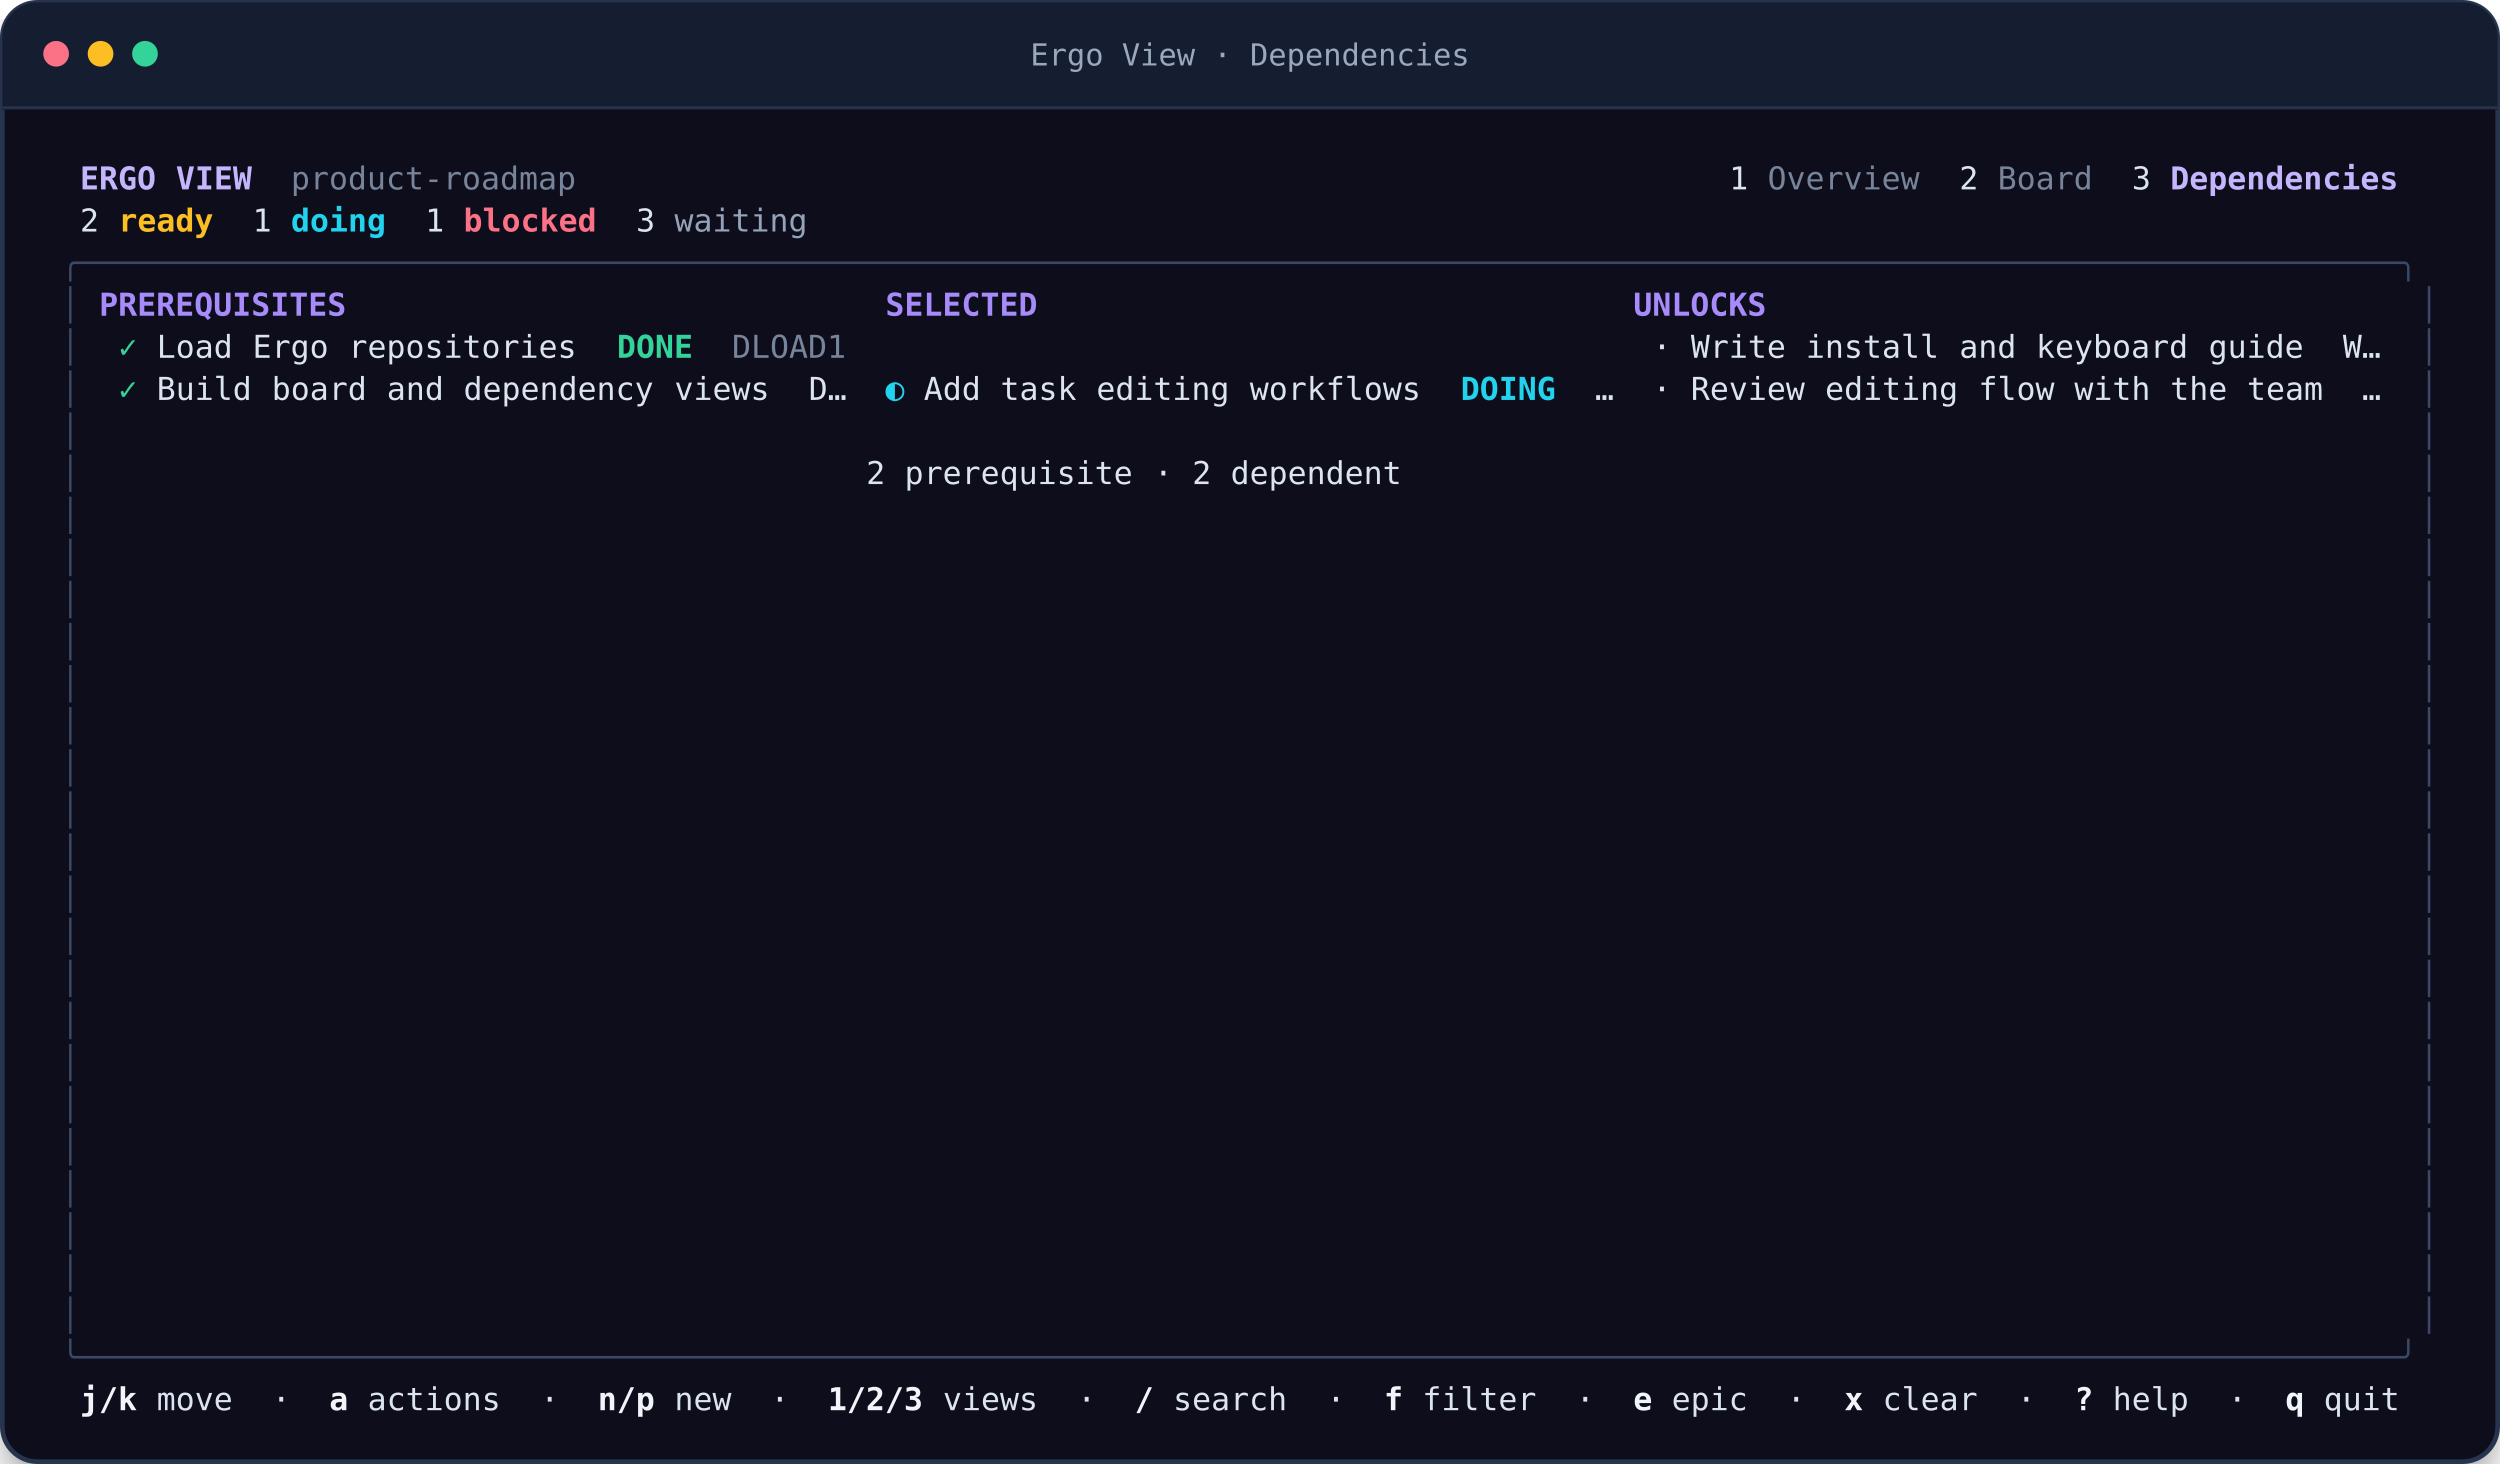
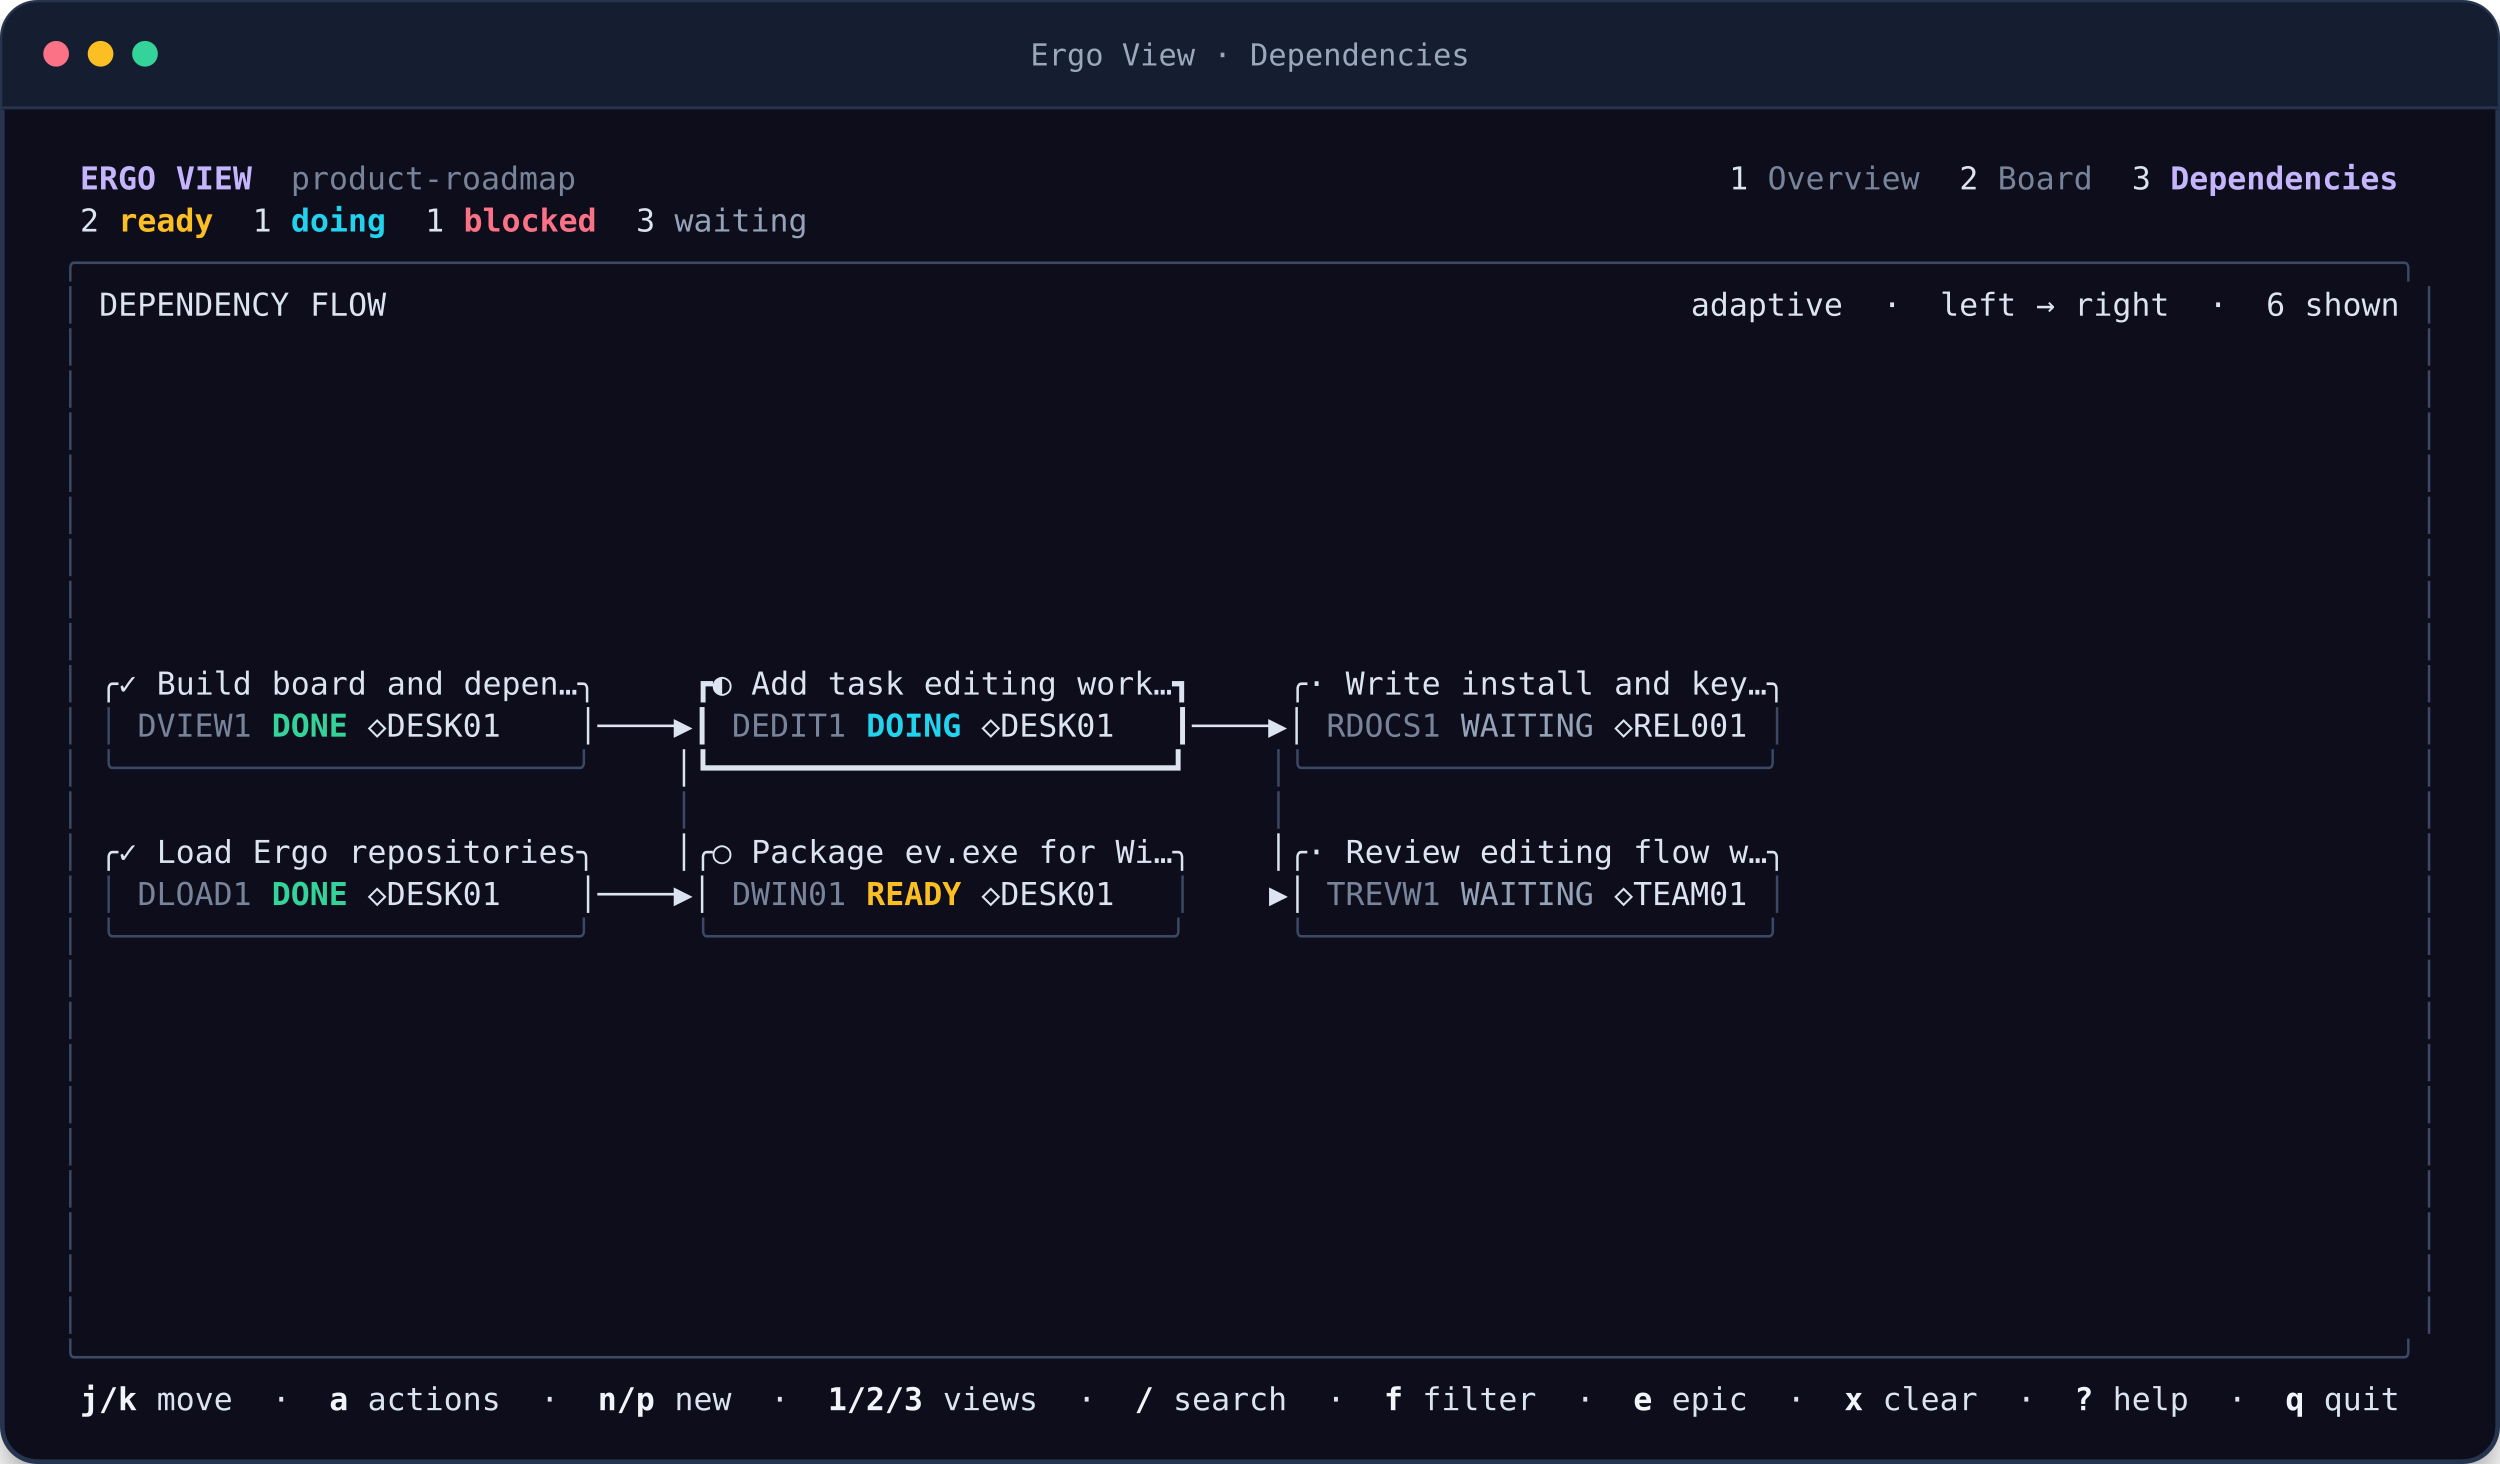
<svg xmlns="http://www.w3.org/2000/svg" width="1069" height="626" viewBox="0 0 1069 626">
  <defs>
    <filter id="shadow" x="-10%" y="-10%" width="120%" height="130%">
      <feDropShadow dx="0" dy="8" stdDeviation="10" flood-color="#020617" flood-opacity=".45" />
    </filter>
    <clipPath id="window">
      <rect x="1" y="1" width="1067" height="624" rx="15" />
    </clipPath>
  </defs>
  <rect x="1" y="1" width="1067" height="624" rx="15" fill="#0a101c" stroke="#27344d" stroke-width="2" filter="url(#shadow)" />
  <g clip-path="url(#window)">
    <rect x="1" y="1" width="1067" height="46" fill="#151d30" />
    <path d="M1 46H1068" stroke="#2a3650" />
    <circle cx="24" cy="23" r="5.5" fill="#fb7185" />
    <circle cx="43" cy="23" r="5.5" fill="#fbbf24" />
    <circle cx="62" cy="23" r="5.5" fill="#34d399" />
    <text x="50%" y="28" text-anchor="middle" fill="#9aa8bd" font-family="Menlo, SFMono-Regular, Consolas, monospace" font-size="13">Ergo View  ·  Dependencies</text>
    <g font-family="Menlo, SFMono-Regular, Consolas, monospace" font-size="13.5" xml:space="preserve">
      <text x="34.2" y="81.0" fill="#c4b5fd" fill-opacity="1.00" font-weight="700" textLength="32.8" lengthAdjust="spacingAndGlyphs">ERGO</text>
      <text x="75.2" y="81.0" fill="#c4b5fd" fill-opacity="1.00" font-weight="700" textLength="32.8" lengthAdjust="spacingAndGlyphs">VIEW</text>
      <text x="124.4" y="81.0" fill="#8492a8" fill-opacity="0.90" font-weight="400" textLength="123.0" lengthAdjust="spacingAndGlyphs">product-roadmap</text>
      <text x="739.4" y="81.0" fill="#dbe4f0" fill-opacity="1.00" font-weight="400" textLength="8.2" lengthAdjust="spacingAndGlyphs">1</text>
      <text x="755.8" y="81.0" fill="#8492a8" fill-opacity="0.90" font-weight="500" textLength="65.6" lengthAdjust="spacingAndGlyphs">Overview</text>
      <text x="837.8" y="81.0" fill="#dbe4f0" fill-opacity="1.00" font-weight="400" textLength="8.2" lengthAdjust="spacingAndGlyphs">2</text>
      <text x="854.2" y="81.0" fill="#8492a8" fill-opacity="0.90" font-weight="500" textLength="41.0" lengthAdjust="spacingAndGlyphs">Board</text>
      <text x="911.6" y="81.0" fill="#dbe4f0" fill-opacity="1.00" font-weight="400" textLength="8.2" lengthAdjust="spacingAndGlyphs">3</text>
      <text x="928.0" y="81.0" fill="#c4b5fd" fill-opacity="1.00" font-weight="700" textLength="98.4" lengthAdjust="spacingAndGlyphs">Dependencies</text>
      <text x="34.2" y="99.0" fill="#dbe4f0" fill-opacity="1.00" font-weight="400" textLength="8.2" lengthAdjust="spacingAndGlyphs">2</text>
      <text x="50.6" y="99.0" fill="#fbbf24" fill-opacity="1.00" font-weight="600" textLength="41.0" lengthAdjust="spacingAndGlyphs">ready</text>
      <text x="108.0" y="99.0" fill="#dbe4f0" fill-opacity="1.00" font-weight="400" textLength="8.2" lengthAdjust="spacingAndGlyphs">1</text>
      <text x="124.4" y="99.0" fill="#22d3ee" fill-opacity="1.00" font-weight="600" textLength="41.0" lengthAdjust="spacingAndGlyphs">doing</text>
      <text x="181.8" y="99.0" fill="#dbe4f0" fill-opacity="1.00" font-weight="400" textLength="8.2" lengthAdjust="spacingAndGlyphs">1</text>
      <text x="198.2" y="99.0" fill="#fb7185" fill-opacity="1.00" font-weight="600" textLength="57.4" lengthAdjust="spacingAndGlyphs">blocked</text>
      <text x="272.0" y="99.0" fill="#dbe4f0" fill-opacity="1.00" font-weight="400" textLength="8.2" lengthAdjust="spacingAndGlyphs">3</text>
      <text x="288.4" y="99.0" fill="#94a3b8" fill-opacity="1.00" font-weight="500" textLength="57.4" lengthAdjust="spacingAndGlyphs">waiting</text>
      <text x="26.0" y="117.0" fill="#3b4964" fill-opacity="1.00" font-weight="400" textLength="1016.8" lengthAdjust="spacingAndGlyphs">╭──────────────────────────────────────────────────────────────────────────────────────────────────────────────────────────╮</text>
      <text x="26.0" y="135.0" fill="#3b4964" fill-opacity="1.00" font-weight="400" textLength="8.2" lengthAdjust="spacingAndGlyphs">│</text>
-       <text x="42.4" y="135.0" fill="#a78bfa" fill-opacity="1.00" font-weight="700" textLength="106.6" lengthAdjust="spacingAndGlyphs">PREREQUISITES</text>
-       <text x="378.6" y="135.0" fill="#a78bfa" fill-opacity="1.00" font-weight="700" textLength="65.6" lengthAdjust="spacingAndGlyphs">SELECTED</text>
-       <text x="698.4" y="135.0" fill="#a78bfa" fill-opacity="1.00" font-weight="700" textLength="57.4" lengthAdjust="spacingAndGlyphs">UNLOCKS</text>
+       <text x="42.4" y="135.0" fill="#dbe4f0" fill-opacity="1.00" font-weight="400" textLength="82.0" lengthAdjust="spacingAndGlyphs">DEPENDENCY</text>
+       <text x="132.6" y="135.0" fill="#dbe4f0" fill-opacity="1.00" font-weight="400" textLength="32.8" lengthAdjust="spacingAndGlyphs">FLOW</text>
+       <text x="723.0" y="135.0" fill="#dbe4f0" fill-opacity="1.00" font-weight="400" textLength="65.6" lengthAdjust="spacingAndGlyphs">adaptive</text>
+       <text x="805.0" y="135.0" fill="#dbe4f0" fill-opacity="1.00" font-weight="400" textLength="8.2" lengthAdjust="spacingAndGlyphs">·</text>
+       <text x="829.6" y="135.0" fill="#dbe4f0" fill-opacity="1.00" font-weight="400" textLength="32.8" lengthAdjust="spacingAndGlyphs">left</text>
+       <text x="870.6" y="135.0" fill="#dbe4f0" fill-opacity="1.00" font-weight="400" textLength="8.2" lengthAdjust="spacingAndGlyphs">→</text>
+       <text x="887.0" y="135.0" fill="#dbe4f0" fill-opacity="1.00" font-weight="400" textLength="41.0" lengthAdjust="spacingAndGlyphs">right</text>
+       <text x="944.4" y="135.0" fill="#dbe4f0" fill-opacity="1.00" font-weight="400" textLength="8.2" lengthAdjust="spacingAndGlyphs">·</text>
+       <text x="969.0" y="135.0" fill="#dbe4f0" fill-opacity="1.00" font-weight="400" textLength="8.2" lengthAdjust="spacingAndGlyphs">6</text>
+       <text x="985.4" y="135.0" fill="#dbe4f0" fill-opacity="1.00" font-weight="400" textLength="41.0" lengthAdjust="spacingAndGlyphs">shown</text>
      <text x="1034.6" y="135.0" fill="#3b4964" fill-opacity="1.00" font-weight="400" textLength="8.2" lengthAdjust="spacingAndGlyphs">│</text>
      <text x="26.0" y="153.0" fill="#3b4964" fill-opacity="1.00" font-weight="400" textLength="8.2" lengthAdjust="spacingAndGlyphs">│</text>
-       <text x="50.6" y="153.0" fill="#34d399" fill-opacity="1.00" font-weight="700" textLength="8.2" lengthAdjust="spacingAndGlyphs">✓</text>
-       <text x="67.0" y="153.0" fill="#dbe4f0" fill-opacity="1.00" font-weight="400" textLength="32.8" lengthAdjust="spacingAndGlyphs">Load</text>
-       <text x="108.0" y="153.0" fill="#dbe4f0" fill-opacity="1.00" font-weight="400" textLength="32.8" lengthAdjust="spacingAndGlyphs">Ergo</text>
-       <text x="149.0" y="153.0" fill="#dbe4f0" fill-opacity="1.00" font-weight="400" textLength="98.4" lengthAdjust="spacingAndGlyphs">repositories</text>
-       <text x="263.8" y="153.0" fill="#34d399" fill-opacity="1.00" font-weight="600" textLength="32.8" lengthAdjust="spacingAndGlyphs">DONE</text>
-       <text x="313.0" y="153.0" fill="#8492a8" fill-opacity="0.90" font-weight="400" textLength="49.2" lengthAdjust="spacingAndGlyphs">DLOAD1</text>
-       <text x="706.6" y="153.0" fill="#dbe4f0" fill-opacity="1.00" font-weight="400" textLength="8.2" lengthAdjust="spacingAndGlyphs">·</text>
-       <text x="723.0" y="153.0" fill="#dbe4f0" fill-opacity="1.00" font-weight="400" textLength="41.0" lengthAdjust="spacingAndGlyphs">Write</text>
-       <text x="772.2" y="153.0" fill="#dbe4f0" fill-opacity="1.00" font-weight="400" textLength="57.4" lengthAdjust="spacingAndGlyphs">install</text>
-       <text x="837.8" y="153.0" fill="#dbe4f0" fill-opacity="1.00" font-weight="400" textLength="24.6" lengthAdjust="spacingAndGlyphs">and</text>
-       <text x="870.6" y="153.0" fill="#dbe4f0" fill-opacity="1.00" font-weight="400" textLength="65.6" lengthAdjust="spacingAndGlyphs">keyboard</text>
-       <text x="944.4" y="153.0" fill="#dbe4f0" fill-opacity="1.00" font-weight="400" textLength="41.0" lengthAdjust="spacingAndGlyphs">guide</text>
-       <text x="1001.8" y="153.0" fill="#dbe4f0" fill-opacity="1.00" font-weight="400" textLength="16.4" lengthAdjust="spacingAndGlyphs">W…</text>
      <text x="1034.6" y="153.0" fill="#3b4964" fill-opacity="1.00" font-weight="400" textLength="8.2" lengthAdjust="spacingAndGlyphs">│</text>
      <text x="26.0" y="171.0" fill="#3b4964" fill-opacity="1.00" font-weight="400" textLength="8.2" lengthAdjust="spacingAndGlyphs">│</text>
-       <text x="50.6" y="171.0" fill="#34d399" fill-opacity="1.00" font-weight="700" textLength="8.2" lengthAdjust="spacingAndGlyphs">✓</text>
-       <text x="67.0" y="171.0" fill="#dbe4f0" fill-opacity="1.00" font-weight="400" textLength="41.0" lengthAdjust="spacingAndGlyphs">Build</text>
-       <text x="116.2" y="171.0" fill="#dbe4f0" fill-opacity="1.00" font-weight="400" textLength="41.0" lengthAdjust="spacingAndGlyphs">board</text>
-       <text x="165.4" y="171.0" fill="#dbe4f0" fill-opacity="1.00" font-weight="400" textLength="24.6" lengthAdjust="spacingAndGlyphs">and</text>
-       <text x="198.2" y="171.0" fill="#dbe4f0" fill-opacity="1.00" font-weight="400" textLength="82.0" lengthAdjust="spacingAndGlyphs">dependency</text>
-       <text x="288.4" y="171.0" fill="#dbe4f0" fill-opacity="1.00" font-weight="400" textLength="41.0" lengthAdjust="spacingAndGlyphs">views</text>
-       <text x="345.8" y="171.0" fill="#dbe4f0" fill-opacity="1.00" font-weight="400" textLength="16.4" lengthAdjust="spacingAndGlyphs">D…</text>
-       <text x="378.6" y="171.0" fill="#22d3ee" fill-opacity="1.00" font-weight="700" textLength="8.2" lengthAdjust="spacingAndGlyphs">◐</text>
-       <text x="395.0" y="171.0" fill="#dbe4f0" fill-opacity="1.00" font-weight="400" textLength="24.6" lengthAdjust="spacingAndGlyphs">Add</text>
-       <text x="427.8" y="171.0" fill="#dbe4f0" fill-opacity="1.00" font-weight="400" textLength="32.8" lengthAdjust="spacingAndGlyphs">task</text>
-       <text x="468.8" y="171.0" fill="#dbe4f0" fill-opacity="1.00" font-weight="400" textLength="57.4" lengthAdjust="spacingAndGlyphs">editing</text>
-       <text x="534.4" y="171.0" fill="#dbe4f0" fill-opacity="1.00" font-weight="400" textLength="73.8" lengthAdjust="spacingAndGlyphs">workflows</text>
-       <text x="624.6" y="171.0" fill="#22d3ee" fill-opacity="1.00" font-weight="700" textLength="41.0" lengthAdjust="spacingAndGlyphs">DOING</text>
-       <text x="682.0" y="171.0" fill="#dbe4f0" fill-opacity="1.00" font-weight="400" textLength="8.2" lengthAdjust="spacingAndGlyphs">…</text>
-       <text x="706.6" y="171.0" fill="#dbe4f0" fill-opacity="1.00" font-weight="400" textLength="8.2" lengthAdjust="spacingAndGlyphs">·</text>
-       <text x="723.0" y="171.0" fill="#dbe4f0" fill-opacity="1.00" font-weight="400" textLength="49.2" lengthAdjust="spacingAndGlyphs">Review</text>
-       <text x="780.4" y="171.0" fill="#dbe4f0" fill-opacity="1.00" font-weight="400" textLength="57.4" lengthAdjust="spacingAndGlyphs">editing</text>
-       <text x="846.0" y="171.0" fill="#dbe4f0" fill-opacity="1.00" font-weight="400" textLength="32.8" lengthAdjust="spacingAndGlyphs">flow</text>
-       <text x="887.0" y="171.0" fill="#dbe4f0" fill-opacity="1.00" font-weight="400" textLength="32.8" lengthAdjust="spacingAndGlyphs">with</text>
-       <text x="928.0" y="171.0" fill="#dbe4f0" fill-opacity="1.00" font-weight="400" textLength="24.6" lengthAdjust="spacingAndGlyphs">the</text>
-       <text x="960.8" y="171.0" fill="#dbe4f0" fill-opacity="1.00" font-weight="400" textLength="32.8" lengthAdjust="spacingAndGlyphs">team</text>
-       <text x="1010.0" y="171.0" fill="#dbe4f0" fill-opacity="1.00" font-weight="400" textLength="8.2" lengthAdjust="spacingAndGlyphs">…</text>
      <text x="1034.6" y="171.0" fill="#3b4964" fill-opacity="1.00" font-weight="400" textLength="8.2" lengthAdjust="spacingAndGlyphs">│</text>
      <text x="26.0" y="189.0" fill="#3b4964" fill-opacity="1.00" font-weight="400" textLength="8.2" lengthAdjust="spacingAndGlyphs">│</text>
      <text x="1034.6" y="189.0" fill="#3b4964" fill-opacity="1.00" font-weight="400" textLength="8.2" lengthAdjust="spacingAndGlyphs">│</text>
      <text x="26.0" y="207.0" fill="#3b4964" fill-opacity="1.00" font-weight="400" textLength="8.2" lengthAdjust="spacingAndGlyphs">│</text>
-       <text x="370.4" y="207.0" fill="#dbe4f0" fill-opacity="1.00" font-weight="400" textLength="8.2" lengthAdjust="spacingAndGlyphs">2</text>
-       <text x="386.8" y="207.0" fill="#dbe4f0" fill-opacity="1.00" font-weight="400" textLength="98.4" lengthAdjust="spacingAndGlyphs">prerequisite</text>
-       <text x="493.4" y="207.0" fill="#dbe4f0" fill-opacity="1.00" font-weight="400" textLength="8.2" lengthAdjust="spacingAndGlyphs">·</text>
-       <text x="509.8" y="207.0" fill="#dbe4f0" fill-opacity="1.00" font-weight="400" textLength="8.2" lengthAdjust="spacingAndGlyphs">2</text>
-       <text x="526.2" y="207.0" fill="#dbe4f0" fill-opacity="1.00" font-weight="400" textLength="73.8" lengthAdjust="spacingAndGlyphs">dependent</text>
      <text x="1034.6" y="207.0" fill="#3b4964" fill-opacity="1.00" font-weight="400" textLength="8.2" lengthAdjust="spacingAndGlyphs">│</text>
      <text x="26.0" y="225.0" fill="#3b4964" fill-opacity="1.00" font-weight="400" textLength="8.2" lengthAdjust="spacingAndGlyphs">│</text>
      <text x="1034.6" y="225.0" fill="#3b4964" fill-opacity="1.00" font-weight="400" textLength="8.2" lengthAdjust="spacingAndGlyphs">│</text>
      <text x="26.0" y="243.0" fill="#3b4964" fill-opacity="1.00" font-weight="400" textLength="8.2" lengthAdjust="spacingAndGlyphs">│</text>
      <text x="1034.6" y="243.0" fill="#3b4964" fill-opacity="1.00" font-weight="400" textLength="8.2" lengthAdjust="spacingAndGlyphs">│</text>
      <text x="26.0" y="261.0" fill="#3b4964" fill-opacity="1.00" font-weight="400" textLength="8.2" lengthAdjust="spacingAndGlyphs">│</text>
      <text x="1034.6" y="261.0" fill="#3b4964" fill-opacity="1.00" font-weight="400" textLength="8.2" lengthAdjust="spacingAndGlyphs">│</text>
      <text x="26.0" y="279.0" fill="#3b4964" fill-opacity="1.00" font-weight="400" textLength="8.2" lengthAdjust="spacingAndGlyphs">│</text>
      <text x="1034.6" y="279.0" fill="#3b4964" fill-opacity="1.00" font-weight="400" textLength="8.2" lengthAdjust="spacingAndGlyphs">│</text>
      <text x="26.0" y="297.0" fill="#3b4964" fill-opacity="1.00" font-weight="400" textLength="8.2" lengthAdjust="spacingAndGlyphs">│</text>
+       <text x="42.4" y="297.0" fill="#dbe4f0" fill-opacity="1.00" font-weight="400" textLength="16.4" lengthAdjust="spacingAndGlyphs">╭✓</text>
+       <text x="67.0" y="297.0" fill="#dbe4f0" fill-opacity="1.00" font-weight="400" textLength="41.0" lengthAdjust="spacingAndGlyphs">Build</text>
+       <text x="116.2" y="297.0" fill="#dbe4f0" fill-opacity="1.00" font-weight="400" textLength="41.0" lengthAdjust="spacingAndGlyphs">board</text>
+       <text x="165.4" y="297.0" fill="#dbe4f0" fill-opacity="1.00" font-weight="400" textLength="24.6" lengthAdjust="spacingAndGlyphs">and</text>
+       <text x="198.2" y="297.0" fill="#dbe4f0" fill-opacity="1.00" font-weight="400" textLength="57.4" lengthAdjust="spacingAndGlyphs">depen…╮</text>
+       <text x="296.6" y="297.0" fill="#dbe4f0" fill-opacity="1.00" font-weight="400" textLength="16.4" lengthAdjust="spacingAndGlyphs">┏◐</text>
+       <text x="321.2" y="297.0" fill="#dbe4f0" fill-opacity="1.00" font-weight="400" textLength="24.6" lengthAdjust="spacingAndGlyphs">Add</text>
+       <text x="354.0" y="297.0" fill="#dbe4f0" fill-opacity="1.00" font-weight="400" textLength="32.8" lengthAdjust="spacingAndGlyphs">task</text>
+       <text x="395.0" y="297.0" fill="#dbe4f0" fill-opacity="1.00" font-weight="400" textLength="57.4" lengthAdjust="spacingAndGlyphs">editing</text>
+       <text x="460.6" y="297.0" fill="#dbe4f0" fill-opacity="1.00" font-weight="400" textLength="49.2" lengthAdjust="spacingAndGlyphs">work…┓</text>
+       <text x="550.8" y="297.0" fill="#dbe4f0" fill-opacity="1.00" font-weight="400" textLength="16.4" lengthAdjust="spacingAndGlyphs">╭·</text>
+       <text x="575.4" y="297.0" fill="#dbe4f0" fill-opacity="1.00" font-weight="400" textLength="41.0" lengthAdjust="spacingAndGlyphs">Write</text>
+       <text x="624.6" y="297.0" fill="#dbe4f0" fill-opacity="1.00" font-weight="400" textLength="57.4" lengthAdjust="spacingAndGlyphs">install</text>
+       <text x="690.2" y="297.0" fill="#dbe4f0" fill-opacity="1.00" font-weight="400" textLength="24.6" lengthAdjust="spacingAndGlyphs">and</text>
+       <text x="723.0" y="297.0" fill="#dbe4f0" fill-opacity="1.00" font-weight="400" textLength="41.0" lengthAdjust="spacingAndGlyphs">key…╮</text>
      <text x="1034.6" y="297.0" fill="#3b4964" fill-opacity="1.00" font-weight="400" textLength="8.2" lengthAdjust="spacingAndGlyphs">│</text>
      <text x="26.0" y="315.0" fill="#3b4964" fill-opacity="1.00" font-weight="400" textLength="8.2" lengthAdjust="spacingAndGlyphs">│</text>
+       <text x="42.4" y="315.0" fill="#3b4964" fill-opacity="1.00" font-weight="400" textLength="8.2" lengthAdjust="spacingAndGlyphs">│</text>
+       <text x="58.8" y="315.0" fill="#8492a8" fill-opacity="0.90" font-weight="400" textLength="49.2" lengthAdjust="spacingAndGlyphs">DVIEW1</text>
+       <text x="116.2" y="315.0" fill="#34d399" fill-opacity="1.00" font-weight="600" textLength="32.8" lengthAdjust="spacingAndGlyphs">DONE</text>
+       <text x="157.2" y="315.0" fill="#dbe4f0" fill-opacity="1.00" font-weight="400" textLength="57.4" lengthAdjust="spacingAndGlyphs">◇DESK01</text>
+       <text x="247.4" y="315.0" fill="#dbe4f0" fill-opacity="1.00" font-weight="400" textLength="57.4" lengthAdjust="spacingAndGlyphs">│────▶┃</text>
+       <text x="313.0" y="315.0" fill="#8492a8" fill-opacity="0.90" font-weight="400" textLength="49.2" lengthAdjust="spacingAndGlyphs">DEDIT1</text>
+       <text x="370.4" y="315.0" fill="#22d3ee" fill-opacity="1.00" font-weight="700" textLength="41.0" lengthAdjust="spacingAndGlyphs">DOING</text>
+       <text x="419.6" y="315.0" fill="#dbe4f0" fill-opacity="1.00" font-weight="400" textLength="57.4" lengthAdjust="spacingAndGlyphs">◇DESK01</text>
+       <text x="501.6" y="315.0" fill="#dbe4f0" fill-opacity="1.00" font-weight="400" textLength="57.4" lengthAdjust="spacingAndGlyphs">┃────▶│</text>
+       <text x="567.2" y="315.0" fill="#8492a8" fill-opacity="0.90" font-weight="400" textLength="49.2" lengthAdjust="spacingAndGlyphs">RDOCS1</text>
+       <text x="624.6" y="315.0" fill="#94a3b8" fill-opacity="1.00" font-weight="500" textLength="57.4" lengthAdjust="spacingAndGlyphs">WAITING</text>
+       <text x="690.2" y="315.0" fill="#dbe4f0" fill-opacity="1.00" font-weight="400" textLength="57.4" lengthAdjust="spacingAndGlyphs">◇REL001</text>
+       <text x="755.8" y="315.0" fill="#3b4964" fill-opacity="1.00" font-weight="400" textLength="8.2" lengthAdjust="spacingAndGlyphs">│</text>
      <text x="1034.6" y="315.0" fill="#3b4964" fill-opacity="1.00" font-weight="400" textLength="8.2" lengthAdjust="spacingAndGlyphs">│</text>
      <text x="26.0" y="333.0" fill="#3b4964" fill-opacity="1.00" font-weight="400" textLength="8.2" lengthAdjust="spacingAndGlyphs">│</text>
+       <text x="42.4" y="333.0" fill="#3b4964" fill-opacity="1.00" font-weight="400" textLength="213.2" lengthAdjust="spacingAndGlyphs">╰────────────────────────╯</text>
+       <text x="288.4" y="333.0" fill="#dbe4f0" fill-opacity="1.00" font-weight="400" textLength="221.4" lengthAdjust="spacingAndGlyphs">│┗━━━━━━━━━━━━━━━━━━━━━━━━┛</text>
+       <text x="542.6" y="333.0" fill="#3b4964" fill-opacity="1.00" font-weight="400" textLength="221.4" lengthAdjust="spacingAndGlyphs">│╰────────────────────────╯</text>
      <text x="1034.6" y="333.0" fill="#3b4964" fill-opacity="1.00" font-weight="400" textLength="8.2" lengthAdjust="spacingAndGlyphs">│</text>
      <text x="26.0" y="351.0" fill="#3b4964" fill-opacity="1.00" font-weight="400" textLength="8.2" lengthAdjust="spacingAndGlyphs">│</text>
+       <text x="288.4" y="351.0" fill="#3b4964" fill-opacity="1.00" font-weight="400" textLength="8.2" lengthAdjust="spacingAndGlyphs">│</text>
+       <text x="542.6" y="351.0" fill="#3b4964" fill-opacity="1.00" font-weight="400" textLength="8.2" lengthAdjust="spacingAndGlyphs">│</text>
      <text x="1034.6" y="351.0" fill="#3b4964" fill-opacity="1.00" font-weight="400" textLength="8.2" lengthAdjust="spacingAndGlyphs">│</text>
      <text x="26.0" y="369.0" fill="#3b4964" fill-opacity="1.00" font-weight="400" textLength="8.2" lengthAdjust="spacingAndGlyphs">│</text>
+       <text x="42.4" y="369.0" fill="#dbe4f0" fill-opacity="1.00" font-weight="400" textLength="16.4" lengthAdjust="spacingAndGlyphs">╭✓</text>
+       <text x="67.0" y="369.0" fill="#dbe4f0" fill-opacity="1.00" font-weight="400" textLength="32.8" lengthAdjust="spacingAndGlyphs">Load</text>
+       <text x="108.0" y="369.0" fill="#dbe4f0" fill-opacity="1.00" font-weight="400" textLength="32.8" lengthAdjust="spacingAndGlyphs">Ergo</text>
+       <text x="149.0" y="369.0" fill="#dbe4f0" fill-opacity="1.00" font-weight="400" textLength="106.6" lengthAdjust="spacingAndGlyphs">repositories╮</text>
+       <text x="288.4" y="369.0" fill="#dbe4f0" fill-opacity="1.00" font-weight="400" textLength="24.6" lengthAdjust="spacingAndGlyphs">│╭○</text>
+       <text x="321.2" y="369.0" fill="#dbe4f0" fill-opacity="1.00" font-weight="400" textLength="57.4" lengthAdjust="spacingAndGlyphs">Package</text>
+       <text x="386.8" y="369.0" fill="#dbe4f0" fill-opacity="1.00" font-weight="400" textLength="49.2" lengthAdjust="spacingAndGlyphs">ev.exe</text>
+       <text x="444.2" y="369.0" fill="#dbe4f0" fill-opacity="1.00" font-weight="400" textLength="24.6" lengthAdjust="spacingAndGlyphs">for</text>
+       <text x="477.0" y="369.0" fill="#dbe4f0" fill-opacity="1.00" font-weight="400" textLength="32.8" lengthAdjust="spacingAndGlyphs">Wi…╮</text>
+       <text x="542.6" y="369.0" fill="#dbe4f0" fill-opacity="1.00" font-weight="400" textLength="24.6" lengthAdjust="spacingAndGlyphs">│╭·</text>
+       <text x="575.4" y="369.0" fill="#dbe4f0" fill-opacity="1.00" font-weight="400" textLength="49.2" lengthAdjust="spacingAndGlyphs">Review</text>
+       <text x="632.8" y="369.0" fill="#dbe4f0" fill-opacity="1.00" font-weight="400" textLength="57.4" lengthAdjust="spacingAndGlyphs">editing</text>
+       <text x="698.4" y="369.0" fill="#dbe4f0" fill-opacity="1.00" font-weight="400" textLength="32.8" lengthAdjust="spacingAndGlyphs">flow</text>
+       <text x="739.4" y="369.0" fill="#dbe4f0" fill-opacity="1.00" font-weight="400" textLength="24.6" lengthAdjust="spacingAndGlyphs">w…╮</text>
      <text x="1034.6" y="369.0" fill="#3b4964" fill-opacity="1.00" font-weight="400" textLength="8.2" lengthAdjust="spacingAndGlyphs">│</text>
      <text x="26.0" y="387.0" fill="#3b4964" fill-opacity="1.00" font-weight="400" textLength="8.2" lengthAdjust="spacingAndGlyphs">│</text>
+       <text x="42.4" y="387.0" fill="#3b4964" fill-opacity="1.00" font-weight="400" textLength="8.2" lengthAdjust="spacingAndGlyphs">│</text>
+       <text x="58.8" y="387.0" fill="#8492a8" fill-opacity="0.90" font-weight="400" textLength="49.2" lengthAdjust="spacingAndGlyphs">DLOAD1</text>
+       <text x="116.2" y="387.0" fill="#34d399" fill-opacity="1.00" font-weight="600" textLength="32.8" lengthAdjust="spacingAndGlyphs">DONE</text>
+       <text x="157.2" y="387.0" fill="#dbe4f0" fill-opacity="1.00" font-weight="400" textLength="57.4" lengthAdjust="spacingAndGlyphs">◇DESK01</text>
+       <text x="247.4" y="387.0" fill="#dbe4f0" fill-opacity="1.00" font-weight="400" textLength="57.4" lengthAdjust="spacingAndGlyphs">│────▶│</text>
+       <text x="313.0" y="387.0" fill="#8492a8" fill-opacity="0.90" font-weight="400" textLength="49.2" lengthAdjust="spacingAndGlyphs">DWIN01</text>
+       <text x="370.4" y="387.0" fill="#fbbf24" fill-opacity="1.00" font-weight="700" textLength="41.0" lengthAdjust="spacingAndGlyphs">READY</text>
+       <text x="419.6" y="387.0" fill="#dbe4f0" fill-opacity="1.00" font-weight="400" textLength="57.4" lengthAdjust="spacingAndGlyphs">◇DESK01</text>
+       <text x="501.6" y="387.0" fill="#3b4964" fill-opacity="1.00" font-weight="400" textLength="8.2" lengthAdjust="spacingAndGlyphs">│</text>
+       <text x="542.6" y="387.0" fill="#dbe4f0" fill-opacity="1.00" font-weight="400" textLength="16.4" lengthAdjust="spacingAndGlyphs">▶│</text>
+       <text x="567.2" y="387.0" fill="#8492a8" fill-opacity="0.90" font-weight="400" textLength="49.2" lengthAdjust="spacingAndGlyphs">TREVW1</text>
+       <text x="624.6" y="387.0" fill="#94a3b8" fill-opacity="1.00" font-weight="500" textLength="57.4" lengthAdjust="spacingAndGlyphs">WAITING</text>
+       <text x="690.2" y="387.0" fill="#dbe4f0" fill-opacity="1.00" font-weight="400" textLength="57.4" lengthAdjust="spacingAndGlyphs">◇TEAM01</text>
+       <text x="755.8" y="387.0" fill="#3b4964" fill-opacity="1.00" font-weight="400" textLength="8.2" lengthAdjust="spacingAndGlyphs">│</text>
      <text x="1034.6" y="387.0" fill="#3b4964" fill-opacity="1.00" font-weight="400" textLength="8.2" lengthAdjust="spacingAndGlyphs">│</text>
      <text x="26.0" y="405.0" fill="#3b4964" fill-opacity="1.00" font-weight="400" textLength="8.2" lengthAdjust="spacingAndGlyphs">│</text>
+       <text x="42.4" y="405.0" fill="#3b4964" fill-opacity="1.00" font-weight="400" textLength="213.2" lengthAdjust="spacingAndGlyphs">╰────────────────────────╯</text>
+       <text x="296.6" y="405.0" fill="#3b4964" fill-opacity="1.00" font-weight="400" textLength="213.2" lengthAdjust="spacingAndGlyphs">╰────────────────────────╯</text>
+       <text x="550.8" y="405.0" fill="#3b4964" fill-opacity="1.00" font-weight="400" textLength="213.2" lengthAdjust="spacingAndGlyphs">╰────────────────────────╯</text>
      <text x="1034.6" y="405.0" fill="#3b4964" fill-opacity="1.00" font-weight="400" textLength="8.2" lengthAdjust="spacingAndGlyphs">│</text>
      <text x="26.0" y="423.0" fill="#3b4964" fill-opacity="1.00" font-weight="400" textLength="8.2" lengthAdjust="spacingAndGlyphs">│</text>
      <text x="1034.6" y="423.0" fill="#3b4964" fill-opacity="1.00" font-weight="400" textLength="8.2" lengthAdjust="spacingAndGlyphs">│</text>
      <text x="26.0" y="441.0" fill="#3b4964" fill-opacity="1.00" font-weight="400" textLength="8.2" lengthAdjust="spacingAndGlyphs">│</text>
      <text x="1034.6" y="441.0" fill="#3b4964" fill-opacity="1.00" font-weight="400" textLength="8.2" lengthAdjust="spacingAndGlyphs">│</text>
      <text x="26.0" y="459.0" fill="#3b4964" fill-opacity="1.00" font-weight="400" textLength="8.2" lengthAdjust="spacingAndGlyphs">│</text>
      <text x="1034.6" y="459.0" fill="#3b4964" fill-opacity="1.00" font-weight="400" textLength="8.2" lengthAdjust="spacingAndGlyphs">│</text>
      <text x="26.0" y="477.0" fill="#3b4964" fill-opacity="1.00" font-weight="400" textLength="8.2" lengthAdjust="spacingAndGlyphs">│</text>
      <text x="1034.6" y="477.0" fill="#3b4964" fill-opacity="1.00" font-weight="400" textLength="8.2" lengthAdjust="spacingAndGlyphs">│</text>
      <text x="26.0" y="495.0" fill="#3b4964" fill-opacity="1.00" font-weight="400" textLength="8.2" lengthAdjust="spacingAndGlyphs">│</text>
      <text x="1034.6" y="495.0" fill="#3b4964" fill-opacity="1.00" font-weight="400" textLength="8.2" lengthAdjust="spacingAndGlyphs">│</text>
      <text x="26.0" y="513.0" fill="#3b4964" fill-opacity="1.00" font-weight="400" textLength="8.2" lengthAdjust="spacingAndGlyphs">│</text>
      <text x="1034.6" y="513.0" fill="#3b4964" fill-opacity="1.00" font-weight="400" textLength="8.2" lengthAdjust="spacingAndGlyphs">│</text>
      <text x="26.0" y="531.0" fill="#3b4964" fill-opacity="1.00" font-weight="400" textLength="8.2" lengthAdjust="spacingAndGlyphs">│</text>
      <text x="1034.6" y="531.0" fill="#3b4964" fill-opacity="1.00" font-weight="400" textLength="8.2" lengthAdjust="spacingAndGlyphs">│</text>
      <text x="26.0" y="549.0" fill="#3b4964" fill-opacity="1.00" font-weight="400" textLength="8.2" lengthAdjust="spacingAndGlyphs">│</text>
      <text x="1034.6" y="549.0" fill="#3b4964" fill-opacity="1.00" font-weight="400" textLength="8.2" lengthAdjust="spacingAndGlyphs">│</text>
      <text x="26.0" y="567.0" fill="#3b4964" fill-opacity="1.00" font-weight="400" textLength="8.2" lengthAdjust="spacingAndGlyphs">│</text>
      <text x="1034.6" y="567.0" fill="#3b4964" fill-opacity="1.00" font-weight="400" textLength="8.2" lengthAdjust="spacingAndGlyphs">│</text>
      <text x="26.0" y="585.0" fill="#3b4964" fill-opacity="1.00" font-weight="400" textLength="1016.8" lengthAdjust="spacingAndGlyphs">╰──────────────────────────────────────────────────────────────────────────────────────────────────────────────────────────╯</text>
      <text x="34.2" y="603.0" fill="#f1f5f9" fill-opacity="1.00" font-weight="600" textLength="24.6" lengthAdjust="spacingAndGlyphs">j/k</text>
      <text x="67.0" y="603.0" fill="#dbe4f0" fill-opacity="1.00" font-weight="400" textLength="32.8" lengthAdjust="spacingAndGlyphs">move</text>
      <text x="116.2" y="603.0" fill="#dbe4f0" fill-opacity="1.00" font-weight="400" textLength="8.2" lengthAdjust="spacingAndGlyphs">·</text>
      <text x="140.8" y="603.0" fill="#f1f5f9" fill-opacity="1.00" font-weight="600" textLength="8.2" lengthAdjust="spacingAndGlyphs">a</text>
      <text x="157.2" y="603.0" fill="#dbe4f0" fill-opacity="1.00" font-weight="400" textLength="57.4" lengthAdjust="spacingAndGlyphs">actions</text>
      <text x="231.0" y="603.0" fill="#dbe4f0" fill-opacity="1.00" font-weight="400" textLength="8.2" lengthAdjust="spacingAndGlyphs">·</text>
      <text x="255.6" y="603.0" fill="#f1f5f9" fill-opacity="1.00" font-weight="600" textLength="24.6" lengthAdjust="spacingAndGlyphs">n/p</text>
      <text x="288.4" y="603.0" fill="#dbe4f0" fill-opacity="1.00" font-weight="400" textLength="24.6" lengthAdjust="spacingAndGlyphs">new</text>
      <text x="329.4" y="603.0" fill="#dbe4f0" fill-opacity="1.00" font-weight="400" textLength="8.2" lengthAdjust="spacingAndGlyphs">·</text>
      <text x="354.0" y="603.0" fill="#f1f5f9" fill-opacity="1.00" font-weight="600" textLength="41.0" lengthAdjust="spacingAndGlyphs">1/2/3</text>
      <text x="403.2" y="603.0" fill="#dbe4f0" fill-opacity="1.00" font-weight="400" textLength="41.0" lengthAdjust="spacingAndGlyphs">views</text>
      <text x="460.6" y="603.0" fill="#dbe4f0" fill-opacity="1.00" font-weight="400" textLength="8.2" lengthAdjust="spacingAndGlyphs">·</text>
      <text x="485.2" y="603.0" fill="#f1f5f9" fill-opacity="1.00" font-weight="600" textLength="8.2" lengthAdjust="spacingAndGlyphs">/</text>
      <text x="501.6" y="603.0" fill="#dbe4f0" fill-opacity="1.00" font-weight="400" textLength="49.2" lengthAdjust="spacingAndGlyphs">search</text>
      <text x="567.2" y="603.0" fill="#dbe4f0" fill-opacity="1.00" font-weight="400" textLength="8.2" lengthAdjust="spacingAndGlyphs">·</text>
      <text x="591.8" y="603.0" fill="#f1f5f9" fill-opacity="1.00" font-weight="600" textLength="8.2" lengthAdjust="spacingAndGlyphs">f</text>
      <text x="608.2" y="603.0" fill="#dbe4f0" fill-opacity="1.00" font-weight="400" textLength="49.2" lengthAdjust="spacingAndGlyphs">filter</text>
      <text x="673.8" y="603.0" fill="#dbe4f0" fill-opacity="1.00" font-weight="400" textLength="8.2" lengthAdjust="spacingAndGlyphs">·</text>
      <text x="698.4" y="603.0" fill="#f1f5f9" fill-opacity="1.00" font-weight="600" textLength="8.2" lengthAdjust="spacingAndGlyphs">e</text>
      <text x="714.8" y="603.0" fill="#dbe4f0" fill-opacity="1.00" font-weight="400" textLength="32.8" lengthAdjust="spacingAndGlyphs">epic</text>
      <text x="764.0" y="603.0" fill="#dbe4f0" fill-opacity="1.00" font-weight="400" textLength="8.2" lengthAdjust="spacingAndGlyphs">·</text>
      <text x="788.6" y="603.0" fill="#f1f5f9" fill-opacity="1.00" font-weight="600" textLength="8.2" lengthAdjust="spacingAndGlyphs">x</text>
      <text x="805.0" y="603.0" fill="#dbe4f0" fill-opacity="1.00" font-weight="400" textLength="41.0" lengthAdjust="spacingAndGlyphs">clear</text>
      <text x="862.4" y="603.0" fill="#dbe4f0" fill-opacity="1.00" font-weight="400" textLength="8.2" lengthAdjust="spacingAndGlyphs">·</text>
      <text x="887.0" y="603.0" fill="#f1f5f9" fill-opacity="1.00" font-weight="600" textLength="8.2" lengthAdjust="spacingAndGlyphs">?</text>
      <text x="903.4" y="603.0" fill="#dbe4f0" fill-opacity="1.00" font-weight="400" textLength="32.8" lengthAdjust="spacingAndGlyphs">help</text>
      <text x="952.6" y="603.0" fill="#dbe4f0" fill-opacity="1.00" font-weight="400" textLength="8.2" lengthAdjust="spacingAndGlyphs">·</text>
      <text x="977.2" y="603.0" fill="#f1f5f9" fill-opacity="1.00" font-weight="600" textLength="8.2" lengthAdjust="spacingAndGlyphs">q</text>
      <text x="993.6" y="603.0" fill="#dbe4f0" fill-opacity="1.00" font-weight="400" textLength="32.8" lengthAdjust="spacingAndGlyphs">quit</text>
    </g>
  </g>
</svg>
